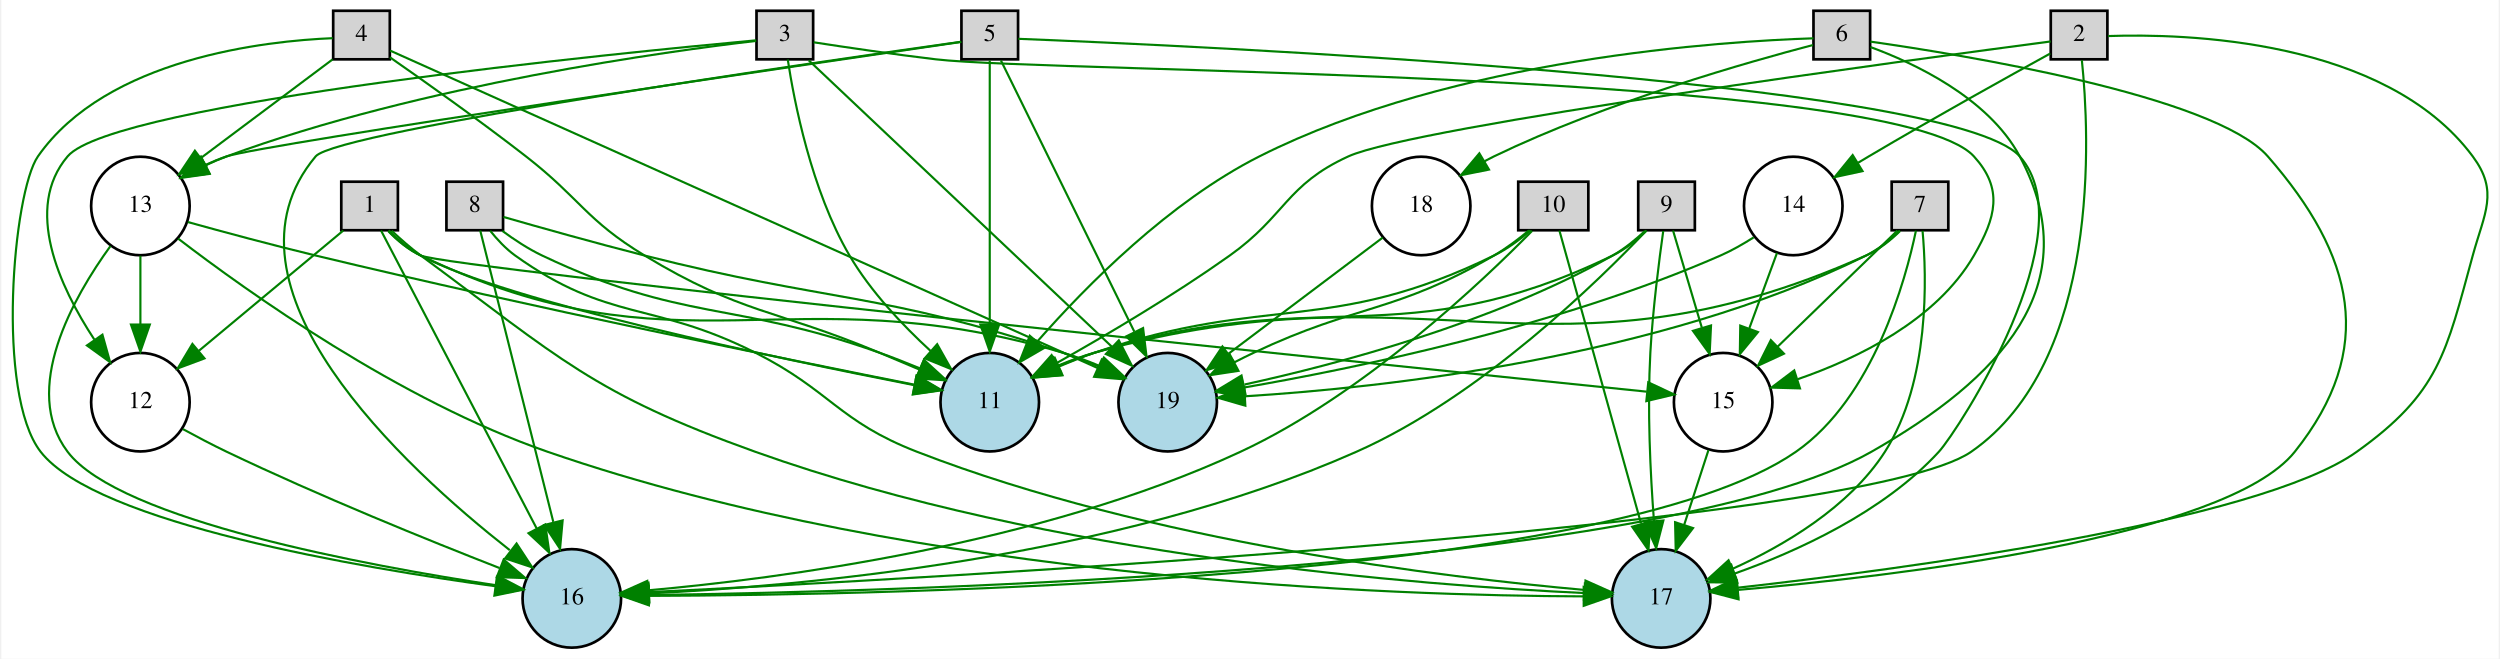
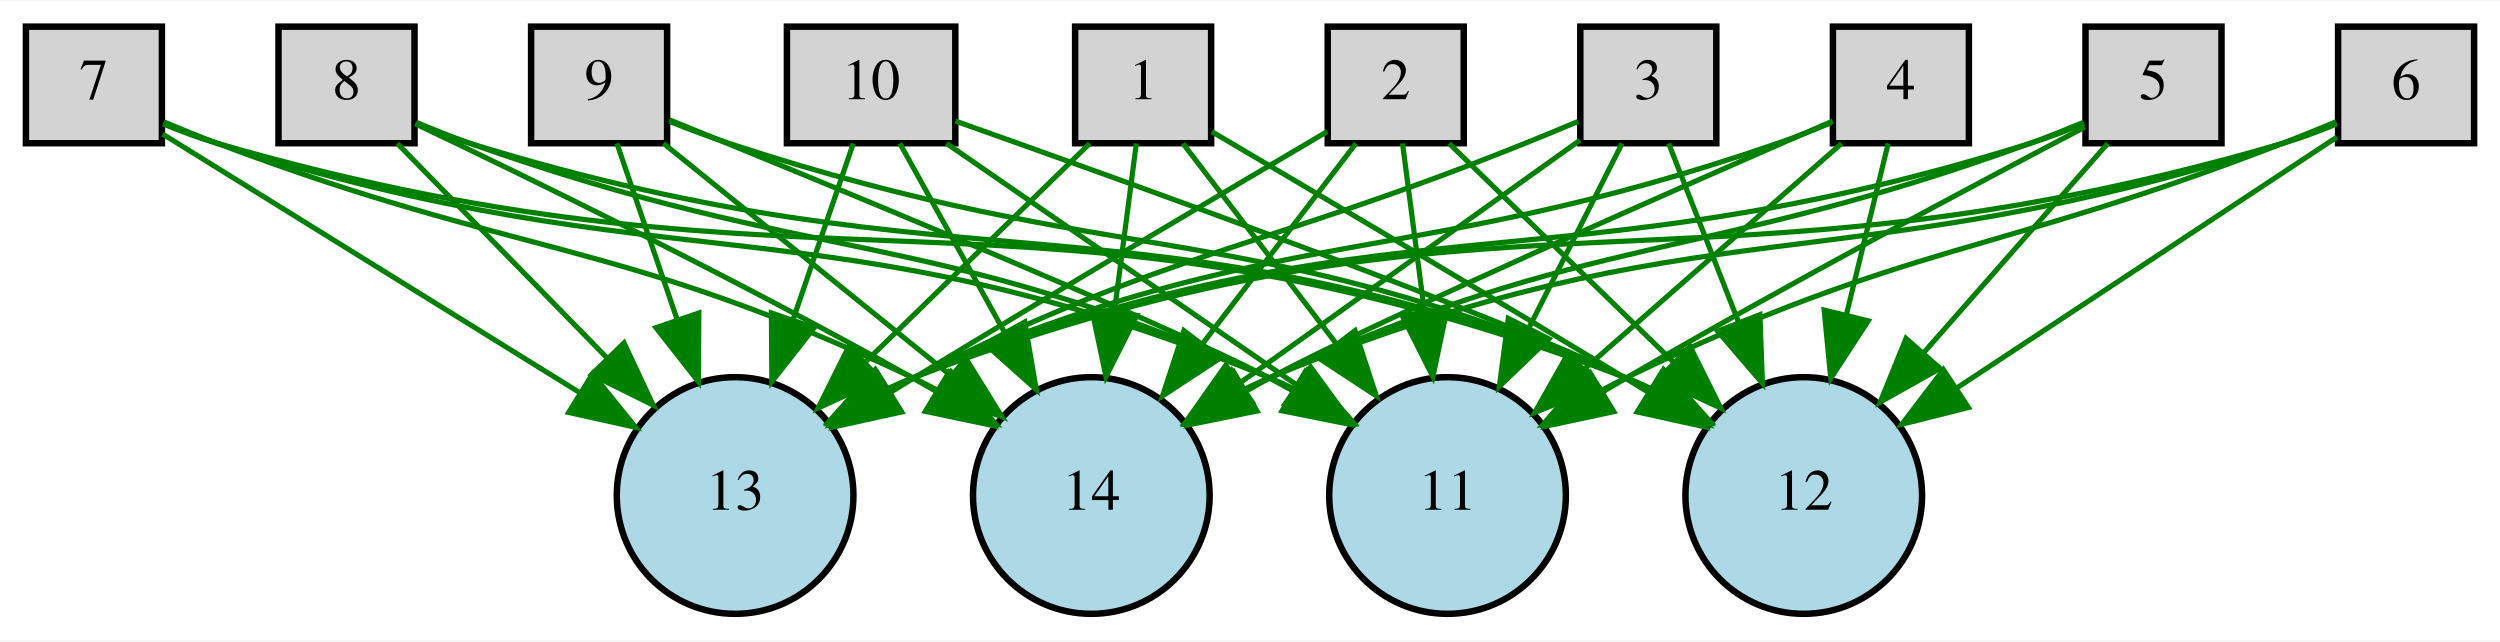
- <svg xmlns="http://www.w3.org/2000/svg" width="926pt" height="244pt" viewBox="0.00 0.00 926.18 244.31">
-   <g id="graph0" class="graph" transform="scale(1 1) rotate(0) translate(4 240.31)">
-     <polygon fill="white" stroke="transparent" points="-4,4 -4,-240.31 922.18,-240.31 922.18,4 -4,4" />
+ <svg xmlns="http://www.w3.org/2000/svg" width="386pt" height="99pt" viewBox="0.00 0.00 386.00 98.77">
+   <g id="graph0" class="graph" transform="scale(1 1) rotate(0) translate(4 94.77)">
+     <polygon fill="white" stroke="transparent" points="-4,4 -4,-94.77 382,-94.77 382,4 -4,4" />
    <g id="node1" class="node">
-       <polygon fill="lightgray" stroke="black" points="143.07,-172.92 122.07,-172.92 122.07,-154.92 143.07,-154.92 143.07,-172.92" />
-       <text text-anchor="middle" x="132.57" y="-161.72" font-family="Times,serif" font-size="9.00">1</text>
+       <polygon fill="lightgray" stroke="black" points="183,-90.77 162,-90.77 162,-72.77 183,-72.77 183,-90.77" />
+       <text text-anchor="middle" x="172.5" y="-79.57" font-family="Times,serif" font-size="9.00">1</text>
    </g>
    <g id="node11" class="node">
-       <ellipse fill="lightblue" stroke="black" cx="362.57" cy="-91.15" rx="18.27" ry="18.27" />
-       <text text-anchor="middle" x="362.57" y="-88.95" font-family="Times,serif" font-size="9.00">11</text>
+       <ellipse fill="lightblue" stroke="black" cx="219.5" cy="-18.38" rx="18.27" ry="18.27" />
+       <text text-anchor="middle" x="219.5" y="-16.18" font-family="Times,serif" font-size="9.00">11</text>
    </g>
    <g id="edge1" class="edge">
-       <path fill="none" stroke="green" stroke-width="0.8" d="M139.66,-154.87C142.97,-151.54 147.16,-147.92 151.57,-145.54 183.25,-128.46 284.64,-107.23 334.44,-97.49" />
-       <polygon fill="green" stroke="green" stroke-width="0.8" points="335.37,-100.88 344.52,-95.54 334.03,-94.01 335.37,-100.88" />
+       <path fill="none" stroke="green" stroke-width="0.8" d="M178.64,-72.74C184.61,-64.95 193.96,-52.75 202.2,-41.98" />
+       <polygon fill="green" stroke="green" stroke-width="0.8" points="205.2,-43.83 208.5,-33.76 199.64,-39.57 205.2,-43.83" />
    </g>
    <g id="node12" class="node">
-       <ellipse fill="lightblue" stroke="black" cx="207.57" cy="-18.38" rx="18.27" ry="18.27" />
-       <text text-anchor="middle" x="207.57" y="-16.18" font-family="Times,serif" font-size="9.00">16</text>
+       <ellipse fill="lightblue" stroke="black" cx="274.5" cy="-18.38" rx="18.27" ry="18.27" />
+       <text text-anchor="middle" x="274.5" y="-16.18" font-family="Times,serif" font-size="9.00">12</text>
    </g>
    <g id="edge2" class="edge">
-       <path fill="none" stroke="green" stroke-width="0.8" d="M136.82,-154.8C147.76,-133.85 177.27,-77.38 194.52,-44.35" />
-       <polygon fill="green" stroke="green" stroke-width="0.8" points="197.72,-45.8 199.25,-35.32 191.51,-42.56 197.72,-45.8" />
+       <path fill="none" stroke="green" stroke-width="0.8" d="M183.08,-74.57C197.47,-66.1 224.02,-50.43 246.5,-36.77 247.78,-35.99 249.1,-35.19 250.42,-34.37" />
+       <polygon fill="green" stroke="green" stroke-width="0.8" points="252.46,-37.23 259.13,-29 248.78,-31.28 252.46,-37.23" />
    </g>
    <g id="node13" class="node">
-       <ellipse fill="lightblue" stroke="black" cx="611.57" cy="-18.38" rx="18.27" ry="18.27" />
-       <text text-anchor="middle" x="611.57" y="-16.18" font-family="Times,serif" font-size="9.00">17</text>
+       <ellipse fill="lightblue" stroke="black" cx="109.5" cy="-18.38" rx="18.27" ry="18.27" />
+       <text text-anchor="middle" x="109.5" y="-16.18" font-family="Times,serif" font-size="9.00">13</text>
    </g>
    <g id="edge3" class="edge">
-       <path fill="none" stroke="green" stroke-width="0.8" d="M140.75,-154.74C143.99,-151.69 147.83,-148.3 151.57,-145.54 202.98,-107.59 215.42,-94.33 275.57,-72.77 384.71,-33.66 524.01,-23.14 583.07,-20.36" />
-       <polygon fill="green" stroke="green" stroke-width="0.8" points="583.29,-23.85 593.13,-19.93 582.99,-16.86 583.29,-23.85" />
+       <path fill="none" stroke="green" stroke-width="0.8" d="M164.26,-72.74C155.51,-64.21 141.34,-50.4 129.6,-38.97" />
+       <polygon fill="green" stroke="green" stroke-width="0.8" points="131.93,-36.35 122.32,-31.88 127.04,-41.37 131.93,-36.35" />
    </g>
    <g id="node14" class="node">
-       <ellipse fill="lightblue" stroke="black" cx="428.57" cy="-91.15" rx="18.27" ry="18.27" />
-       <text text-anchor="middle" x="428.57" y="-88.95" font-family="Times,serif" font-size="9.00">19</text>
+       <ellipse fill="lightblue" stroke="black" cx="164.5" cy="-18.38" rx="18.27" ry="18.27" />
+       <text text-anchor="middle" x="164.5" y="-16.18" font-family="Times,serif" font-size="9.00">14</text>
    </g>
    <g id="edge4" class="edge">
-       <path fill="none" stroke="green" stroke-width="0.8" d="M139.55,-154.66C142.85,-151.29 147.05,-147.7 151.57,-145.54 248.11,-99.43 286.9,-139.59 389.57,-109.54 394.09,-108.21 398.78,-106.48 403.26,-104.61" />
-       <polygon fill="green" stroke="green" stroke-width="0.8" points="404.91,-107.7 412.62,-100.43 402.06,-101.31 404.91,-107.7" />
-     </g>
-     <g id="node15" class="node">
-       <ellipse fill="white" stroke="black" cx="47.57" cy="-91.15" rx="18.27" ry="18.27" />
-       <text text-anchor="middle" x="47.57" y="-88.95" font-family="Times,serif" font-size="9.00">12</text>
-     </g>
-     <g id="edge43" class="edge">
-       <path fill="none" stroke="green" stroke-width="0.8" d="M122.82,-154.81C109.85,-144.01 86.57,-124.62 69.32,-110.26" />
-       <polygon fill="green" stroke="green" stroke-width="0.8" points="71.34,-107.39 61.41,-103.68 66.86,-112.77 71.34,-107.39" />
-     </g>
-     <g id="node18" class="node">
-       <ellipse fill="white" stroke="black" cx="634.57" cy="-91.15" rx="18.27" ry="18.27" />
-       <text text-anchor="middle" x="634.57" y="-88.95" font-family="Times,serif" font-size="9.00">15</text>
-     </g>
-     <g id="edge48" class="edge">
-       <path fill="none" stroke="green" stroke-width="0.8" d="M139.51,-154.57C142.8,-151.19 147.01,-147.61 151.57,-145.54 162.03,-140.8 504.34,-105.48 606.23,-95.05" />
-       <polygon fill="green" stroke="green" stroke-width="0.8" points="606.79,-98.51 616.39,-94.01 606.08,-91.54 606.79,-98.51" />
+       <path fill="none" stroke="green" stroke-width="0.8" d="M171.45,-72.74C170.58,-66.06 169.29,-56.14 168.05,-46.66" />
+       <polygon fill="green" stroke="green" stroke-width="0.8" points="171.52,-46.18 166.76,-36.72 164.58,-47.09 171.52,-46.18" />
    </g>
    <g id="node2" class="node">
-       <polygon fill="lightgray" stroke="black" points="777.07,-236.31 756.07,-236.31 756.07,-218.31 777.07,-218.31 777.07,-236.31" />
-       <text text-anchor="middle" x="766.57" y="-225.11" font-family="Times,serif" font-size="9.00">2</text>
+       <polygon fill="lightgray" stroke="black" points="222,-90.77 201,-90.77 201,-72.77 222,-72.77 222,-90.77" />
+       <text text-anchor="middle" x="211.5" y="-79.57" font-family="Times,serif" font-size="9.00">2</text>
    </g>
    <g id="edge5" class="edge">
-       <path fill="none" stroke="green" stroke-width="0.8" d="M756.06,-224.94C709.12,-218.77 519.85,-193.4 495.57,-182.31 472.39,-171.72 472.34,-160.31 451.57,-145.54 430.69,-130.69 405.54,-115.86 387.31,-105.62" />
-       <polygon fill="green" stroke="green" stroke-width="0.8" points="388.91,-102.5 378.47,-100.7 385.51,-108.62 388.91,-102.5" />
+       <path fill="none" stroke="green" stroke-width="0.8" d="M212.55,-72.74C213.42,-66.06 214.71,-56.14 215.95,-46.66" />
+       <polygon fill="green" stroke="green" stroke-width="0.8" points="219.42,-47.09 217.24,-36.72 212.48,-46.18 219.42,-47.09" />
    </g>
    <g id="edge6" class="edge">
-       <path fill="none" stroke="green" stroke-width="0.8" d="M767.6,-217.98C770.41,-191.09 774.99,-106.39 726.57,-72.77 686.1,-44.67 339.54,-25.77 236.41,-20.73" />
-       <polygon fill="green" stroke="green" stroke-width="0.8" points="236.29,-17.22 226.13,-20.24 235.95,-24.21 236.29,-17.22" />
+       <path fill="none" stroke="green" stroke-width="0.8" d="M219.74,-72.74C228.49,-64.21 242.66,-50.4 254.4,-38.97" />
+       <polygon fill="green" stroke="green" stroke-width="0.8" points="256.96,-41.37 261.68,-31.88 252.07,-36.35 256.96,-41.37" />
    </g>
    <g id="edge7" class="edge">
-       <path fill="none" stroke="green" stroke-width="0.8" d="M777.38,-226.94C805.33,-227.9 880.04,-226.08 912.57,-182.31 922.32,-169.19 916.88,-161.3 912.57,-145.54 902.66,-109.3 900.13,-94.61 869.57,-72.77 832.79,-46.48 698.95,-28.96 639.9,-22.34" />
-       <polygon fill="green" stroke="green" stroke-width="0.8" points="640.1,-18.84 629.78,-21.23 639.34,-25.8 640.1,-18.84" />
-     </g>
-     <g id="node17" class="node">
-       <ellipse fill="white" stroke="black" cx="660.57" cy="-163.92" rx="18.27" ry="18.27" />
-       <text text-anchor="middle" x="660.57" y="-161.72" font-family="Times,serif" font-size="9.00">14</text>
-     </g>
-     <g id="edge50" class="edge">
-       <path fill="none" stroke="green" stroke-width="0.8" d="M755.89,-220.47C740.79,-212.17 712.38,-196.41 688.57,-182.31 687.28,-181.54 685.96,-180.75 684.62,-179.95" />
-       <polygon fill="green" stroke="green" stroke-width="0.8" points="686.26,-176.85 675.9,-174.61 682.6,-182.81 686.26,-176.85" />
+       <path fill="none" stroke="green" stroke-width="0.8" d="M200.92,-74.57C186.53,-66.1 159.98,-50.43 137.5,-36.77 136.22,-35.99 134.9,-35.19 133.58,-34.37" />
+       <polygon fill="green" stroke="green" stroke-width="0.8" points="135.22,-31.28 124.87,-29 131.54,-37.23 135.22,-31.28" />
+     </g>
+     <g id="edge8" class="edge">
+       <path fill="none" stroke="green" stroke-width="0.8" d="M205.36,-72.74C199.39,-64.95 190.04,-52.75 181.8,-41.98" />
+       <polygon fill="green" stroke="green" stroke-width="0.8" points="184.36,-39.57 175.5,-33.76 178.8,-43.83 184.36,-39.57" />
    </g>
    <g id="node3" class="node">
-       <polygon fill="lightgray" stroke="black" points="297.07,-236.31 276.07,-236.31 276.07,-218.31 297.07,-218.31 297.07,-236.31" />
-       <text text-anchor="middle" x="286.57" y="-225.11" font-family="Times,serif" font-size="9.00">3</text>
-     </g>
-     <g id="edge8" class="edge">
-       <path fill="none" stroke="green" stroke-width="0.8" d="M287.66,-218.23C289.96,-203.08 296.36,-169.76 310.57,-145.54 318.4,-132.2 330.25,-119.68 340.66,-110.12" />
-       <polygon fill="green" stroke="green" stroke-width="0.8" points="343.07,-112.66 348.26,-103.42 338.44,-107.41 343.07,-112.66" />
+       <polygon fill="lightgray" stroke="black" points="261,-90.77 240,-90.77 240,-72.77 261,-72.77 261,-90.77" />
+       <text text-anchor="middle" x="250.5" y="-79.57" font-family="Times,serif" font-size="9.00">3</text>
    </g>
    <g id="edge9" class="edge">
-       <path fill="none" stroke="green" stroke-width="0.8" d="M295.45,-217.92C317.73,-196.87 376.44,-141.4 407.92,-111.66" />
-       <polygon fill="green" stroke="green" stroke-width="0.8" points="410.44,-114.1 415.3,-104.69 405.63,-109.01 410.44,-114.1" />
-     </g>
-     <g id="edge41" class="edge">
-       <path fill="none" stroke="green" stroke-width="0.8" d="M275.93,-225.36C228.46,-220.99 37.53,-202.3 20.57,-182.31 4.26,-163.08 17.43,-134.26 30.47,-114.41" />
-       <polygon fill="green" stroke="green" stroke-width="0.8" points="33.49,-116.19 36.34,-105.99 27.75,-112.19 33.49,-116.19" />
-     </g>
-     <g id="node16" class="node">
-       <ellipse fill="white" stroke="black" cx="47.57" cy="-163.92" rx="18.27" ry="18.27" />
-       <text text-anchor="middle" x="47.57" y="-161.72" font-family="Times,serif" font-size="9.00">13</text>
+       <path fill="none" stroke="green" stroke-width="0.8" d="M246.45,-72.74C242.78,-65.48 237.18,-54.39 232.03,-44.19" />
+       <polygon fill="green" stroke="green" stroke-width="0.8" points="235.13,-42.57 227.5,-35.22 228.88,-45.72 235.13,-42.57" />
+     </g>
+     <g id="edge10" class="edge">
+       <path fill="none" stroke="green" stroke-width="0.8" d="M253.64,-72.74C256.38,-65.72 260.52,-55.13 264.4,-45.23" />
+       <polygon fill="green" stroke="green" stroke-width="0.8" points="267.73,-46.3 268.12,-35.71 261.21,-43.75 267.73,-46.3" />
+     </g>
+     <g id="edge11" class="edge">
+       <path fill="none" stroke="green" stroke-width="0.8" d="M239.67,-76.14C237.01,-75.02 234.16,-73.84 231.5,-72.77 189.99,-56.09 177.57,-56.66 137.5,-36.77 136.12,-36.09 134.73,-35.35 133.33,-34.59" />
+       <polygon fill="green" stroke="green" stroke-width="0.8" points="134.71,-31.34 124.31,-29.31 131.17,-37.38 134.71,-31.34" />
+     </g>
+     <g id="edge12" class="edge">
+       <path fill="none" stroke="green" stroke-width="0.8" d="M239.95,-73.24C226.97,-63.97 204.54,-47.96 187.5,-35.8" />
+       <polygon fill="green" stroke="green" stroke-width="0.8" points="189.33,-32.81 179.16,-29.85 185.27,-38.51 189.33,-32.81" />
+     </g>
+     <g id="node4" class="node">
+       <polygon fill="lightgray" stroke="black" points="300,-90.77 279,-90.77 279,-72.77 300,-72.77 300,-90.77" />
+       <text text-anchor="middle" x="289.5" y="-79.57" font-family="Times,serif" font-size="9.00">4</text>
+     </g>
+     <g id="edge13" class="edge">
+       <path fill="none" stroke="green" stroke-width="0.8" d="M280.35,-72.74C270.34,-63.97 253.97,-49.61 240.73,-38" />
+       <polygon fill="green" stroke="green" stroke-width="0.8" points="242.8,-35.16 232.97,-31.2 238.18,-40.42 242.8,-35.16" />
+     </g>
+     <g id="edge14" class="edge">
+       <path fill="none" stroke="green" stroke-width="0.8" d="M287.54,-72.74C285.89,-66.01 283.45,-56 281.12,-46.46" />
+       <polygon fill="green" stroke="green" stroke-width="0.8" points="284.45,-45.35 278.67,-36.47 277.65,-47.01 284.45,-45.35" />
+     </g>
+     <g id="edge15" class="edge">
+       <path fill="none" stroke="green" stroke-width="0.8" d="M278.75,-75.95C276.08,-74.83 273.21,-73.7 270.5,-72.77 212.59,-52.84 193.66,-61.18 137.5,-36.77 136.09,-36.16 134.67,-35.48 133.25,-34.76" />
+       <polygon fill="green" stroke="green" stroke-width="0.8" points="134.6,-31.5 124.17,-29.61 131.14,-37.59 134.6,-31.5" />
+     </g>
+     <g id="edge16" class="edge">
+       <path fill="none" stroke="green" stroke-width="0.8" d="M278.98,-76.2C257.35,-66.78 208.56,-45.35 192.5,-36.77 191.18,-36.06 189.83,-35.32 188.48,-34.55" />
+       <polygon fill="green" stroke="green" stroke-width="0.8" points="190.08,-31.43 179.69,-29.32 186.49,-37.44 190.08,-31.43" />
+     </g>
+     <g id="node5" class="node">
+       <polygon fill="lightgray" stroke="black" points="339,-90.77 318,-90.77 318,-72.77 339,-72.77 339,-90.77" />
+       <text text-anchor="middle" x="328.5" y="-79.57" font-family="Times,serif" font-size="9.00">5</text>
+     </g>
+     <g id="edge17" class="edge">
+       <path fill="none" stroke="green" stroke-width="0.8" d="M317.91,-75.27C302.33,-67.12 272.4,-51.25 247.5,-36.77 246.2,-36.01 244.87,-35.23 243.54,-34.43" />
+       <polygon fill="green" stroke="green" stroke-width="0.8" points="245.17,-31.33 234.81,-29.11 241.52,-37.3 245.17,-31.33" />
+     </g>
+     <g id="edge18" class="edge">
+       <path fill="none" stroke="green" stroke-width="0.8" d="M321.44,-72.74C314.26,-64.59 302.84,-51.6 293.06,-40.48" />
+       <polygon fill="green" stroke="green" stroke-width="0.8" points="295.54,-38.01 286.31,-32.81 290.29,-42.63 295.54,-38.01" />
+     </g>
+     <g id="edge19" class="edge">
+       <path fill="none" stroke="green" stroke-width="0.8" d="M317.78,-75.83C315.11,-74.72 312.23,-73.62 309.5,-72.77 234.94,-49.51 210,-65.81 137.5,-36.77 136.07,-36.2 134.64,-35.55 133.21,-34.86" />
+       <polygon fill="green" stroke="green" stroke-width="0.8" points="134.54,-31.6 124.1,-29.78 131.13,-37.71 134.54,-31.6" />
+     </g>
+     <g id="edge20" class="edge">
+       <path fill="none" stroke="green" stroke-width="0.8" d="M317.72,-76.01C315.06,-74.9 312.19,-73.75 309.5,-72.77 258.36,-54.19 242.02,-59.3 192.5,-36.77 191.1,-36.13 189.69,-35.44 188.28,-34.7" />
+       <polygon fill="green" stroke="green" stroke-width="0.8" points="189.63,-31.45 179.22,-29.51 186.15,-37.52 189.63,-31.45" />
+     </g>
+     <g id="node6" class="node">
+       <polygon fill="lightgray" stroke="black" points="378,-90.77 357,-90.77 357,-72.77 378,-72.77 378,-90.77" />
+       <text text-anchor="middle" x="367.5" y="-79.57" font-family="Times,serif" font-size="9.00">6</text>
+     </g>
+     <g id="edge21" class="edge">
+       <path fill="none" stroke="green" stroke-width="0.8" d="M356.69,-76.09C354.03,-74.98 351.17,-73.81 348.5,-72.77 304.08,-55.52 290.43,-57.46 247.5,-36.77 246.11,-36.1 244.71,-35.38 243.31,-34.63" />
+       <polygon fill="green" stroke="green" stroke-width="0.8" points="244.68,-31.38 234.28,-29.38 241.16,-37.43 244.68,-31.38" />
+     </g>
+     <g id="edge22" class="edge">
+       <path fill="none" stroke="green" stroke-width="0.8" d="M356.83,-73.73C342.58,-64.32 316.94,-47.39 298.04,-34.92" />
+       <polygon fill="green" stroke="green" stroke-width="0.8" points="299.92,-31.97 289.65,-29.38 296.06,-37.81 299.92,-31.97" />
+     </g>
+     <g id="edge23" class="edge">
+       <path fill="none" stroke="green" stroke-width="0.8" d="M356.8,-75.76C354.14,-74.65 351.25,-73.57 348.5,-72.77 257.17,-46.14 226.46,-70.49 137.5,-36.77 136.06,-36.22 134.62,-35.6 133.18,-34.93" />
+       <polygon fill="green" stroke="green" stroke-width="0.8" points="134.5,-31.66 124.06,-29.89 131.12,-37.79 134.5,-31.66" />
+     </g>
+     <g id="edge24" class="edge">
+       <path fill="none" stroke="green" stroke-width="0.8" d="M356.77,-75.87C354.1,-74.76 351.22,-73.65 348.5,-72.77 280.79,-50.88 258.28,-63.9 192.5,-36.77 191.08,-36.18 189.65,-35.53 188.22,-34.83" />
+       <polygon fill="green" stroke="green" stroke-width="0.8" points="189.56,-31.56 179.13,-29.72 186.13,-37.67 189.56,-31.56" />
+     </g>
+     <g id="node7" class="node">
+       <polygon fill="lightgray" stroke="black" points="21,-90.77 0,-90.77 0,-72.77 21,-72.77 21,-90.77" />
+       <text text-anchor="middle" x="10.5" y="-79.57" font-family="Times,serif" font-size="9.00">7</text>
+     </g>
+     <g id="edge25" class="edge">
+       <path fill="none" stroke="green" stroke-width="0.8" d="M21.23,-75.86C23.89,-74.75 26.77,-73.64 29.5,-72.77 99.77,-50.37 123.2,-64.62 191.5,-36.77 192.92,-36.19 194.36,-35.54 195.78,-34.84" />
+       <polygon fill="green" stroke="green" stroke-width="0.8" points="197.87,-37.68 204.88,-29.74 194.45,-31.58 197.87,-37.68" />
+     </g>
+     <g id="edge26" class="edge">
+       <path fill="none" stroke="green" stroke-width="0.8" d="M21.19,-75.75C23.86,-74.64 26.75,-73.56 29.5,-72.77 123.42,-45.61 155,-71.21 246.5,-36.77 247.94,-36.23 249.38,-35.61 250.82,-34.93" />
+       <polygon fill="green" stroke="green" stroke-width="0.8" points="252.88,-37.8 259.95,-29.91 249.5,-31.66 252.88,-37.8" />
+     </g>
+     <g id="edge27" class="edge">
+       <path fill="none" stroke="green" stroke-width="0.8" d="M21.09,-74.2C36.39,-64.72 65.07,-46.93 85.62,-34.19" />
+       <polygon fill="green" stroke="green" stroke-width="0.8" points="87.49,-37.15 94.14,-28.91 83.8,-31.2 87.49,-37.15" />
+     </g>
+     <g id="edge28" class="edge">
+       <path fill="none" stroke="green" stroke-width="0.8" d="M21.3,-76.06C23.96,-74.94 26.82,-73.78 29.5,-72.77 76.43,-55.02 91.11,-58.15 136.5,-36.77 137.89,-36.11 139.3,-35.41 140.7,-34.66" />
+       <polygon fill="green" stroke="green" stroke-width="0.8" points="142.84,-37.47 149.75,-29.43 139.34,-31.41 142.84,-37.47" />
+     </g>
+     <g id="node8" class="node">
+       <polygon fill="lightgray" stroke="black" points="60,-90.77 39,-90.77 39,-72.77 60,-72.77 60,-90.77" />
+       <text text-anchor="middle" x="49.5" y="-79.57" font-family="Times,serif" font-size="9.00">8</text>
+     </g>
+     <g id="edge29" class="edge">
+       <path fill="none" stroke="green" stroke-width="0.8" d="M60.27,-75.99C62.94,-74.87 65.8,-73.73 68.5,-72.77 122.17,-53.69 139.49,-60.01 191.5,-36.77 192.9,-36.14 194.32,-35.46 195.74,-34.73" />
+       <polygon fill="green" stroke="green" stroke-width="0.8" points="197.86,-37.55 204.8,-29.55 194.38,-31.47 197.86,-37.55" />
+     </g>
+     <g id="edge30" class="edge">
+       <path fill="none" stroke="green" stroke-width="0.8" d="M60.21,-75.82C62.88,-74.71 65.76,-73.61 68.5,-72.77 145.63,-48.99 171.47,-66.53 246.5,-36.77 247.93,-36.2 249.37,-35.56 250.8,-34.87" />
+       <polygon fill="green" stroke="green" stroke-width="0.8" points="252.87,-37.72 259.91,-29.8 249.47,-31.61 252.87,-37.72" />
+     </g>
+     <g id="edge31" class="edge">
+       <path fill="none" stroke="green" stroke-width="0.8" d="M57.34,-72.74C65.5,-64.4 78.59,-51.01 89.62,-39.73" />
+       <polygon fill="green" stroke="green" stroke-width="0.8" points="92.35,-41.94 96.84,-32.34 87.34,-37.05 92.35,-41.94" />
+     </g>
+     <g id="edge32" class="edge">
+       <path fill="none" stroke="green" stroke-width="0.8" d="M60.1,-75.78C76.64,-67.91 109.5,-51.94 136.5,-36.77 137.81,-36.03 139.14,-35.27 140.49,-34.48" />
+       <polygon fill="green" stroke="green" stroke-width="0.8" points="142.49,-37.36 149.24,-29.19 138.87,-31.37 142.49,-37.36" />
+     </g>
+     <g id="node9" class="node">
+       <polygon fill="lightgray" stroke="black" points="99,-90.77 78,-90.77 78,-72.77 99,-72.77 99,-90.77" />
+       <text text-anchor="middle" x="88.5" y="-79.57" font-family="Times,serif" font-size="9.00">9</text>
+     </g>
+     <g id="edge33" class="edge">
+       <path fill="none" stroke="green" stroke-width="0.8" d="M99.34,-76.39C122.15,-67.12 174.42,-45.65 191.5,-36.77 192.83,-36.08 194.19,-35.34 195.54,-34.58" />
+       <polygon fill="green" stroke="green" stroke-width="0.8" points="197.52,-37.48 204.34,-29.38 193.95,-31.46 197.52,-37.48" />
+     </g>
+     <g id="edge34" class="edge">
+       <path fill="none" stroke="green" stroke-width="0.8" d="M99.41,-76.12C102.34,-74.95 105.52,-73.75 108.5,-72.77 168.71,-52.96 188.25,-61.77 246.5,-36.77 247.91,-36.16 249.34,-35.49 250.76,-34.78" />
+       <polygon fill="green" stroke="green" stroke-width="0.8" points="252.86,-37.61 259.84,-29.63 249.41,-31.52 252.86,-37.61" />
+     </g>
+     <g id="edge35" class="edge">
+       <path fill="none" stroke="green" stroke-width="0.8" d="M91.25,-72.74C93.63,-65.77 97.22,-55.28 100.59,-45.43" />
+       <polygon fill="green" stroke="green" stroke-width="0.8" points="103.9,-46.56 103.83,-35.96 97.28,-44.29 103.9,-46.56" />
+     </g>
+     <g id="edge36" class="edge">
+       <path fill="none" stroke="green" stroke-width="0.8" d="M98.44,-72.74C109.6,-63.73 128.07,-48.81 142.65,-37.03" />
+       <polygon fill="green" stroke="green" stroke-width="0.8" points="145.12,-39.54 150.7,-30.53 140.72,-34.09 145.12,-39.54" />
+     </g>
+     <g id="node10" class="node">
+       <polygon fill="lightgray" stroke="black" points="143.5,-90.77 117.5,-90.77 117.5,-72.77 143.5,-72.77 143.5,-90.77" />
+       <text text-anchor="middle" x="130.5" y="-79.57" font-family="Times,serif" font-size="9.00">10</text>
+     </g>
+     <g id="edge37" class="edge">
+       <path fill="none" stroke="green" stroke-width="0.8" d="M142.14,-72.74C155.78,-63.34 178.73,-47.5 196.1,-35.52" />
+       <polygon fill="green" stroke="green" stroke-width="0.8" points="198.35,-38.22 204.6,-29.66 194.38,-32.46 198.35,-38.22" />
+     </g>
+     <g id="edge38" class="edge">
+       <path fill="none" stroke="green" stroke-width="0.8" d="M143.51,-76.19C169.63,-66.95 227.58,-46.12 246.5,-36.77 247.88,-36.09 249.28,-35.36 250.67,-34.6" />
+       <polygon fill="green" stroke="green" stroke-width="0.8" points="252.83,-37.39 259.69,-29.32 249.29,-31.35 252.83,-37.39" />
+     </g>
+     <g id="edge39" class="edge">
+       <path fill="none" stroke="green" stroke-width="0.8" d="M127.75,-72.74C125.37,-65.77 121.78,-55.28 118.41,-45.43" />
+       <polygon fill="green" stroke="green" stroke-width="0.8" points="121.72,-44.29 115.17,-35.96 115.1,-46.56 121.72,-44.29" />
    </g>
    <g id="edge40" class="edge">
-       <path fill="none" stroke="green" stroke-width="0.8" d="M275.93,-225.14C244.88,-221.52 151.95,-209.02 79.57,-182.31 76.99,-181.36 74.36,-180.23 71.78,-179.01" />
-       <polygon fill="green" stroke="green" stroke-width="0.8" points="73.26,-175.83 62.77,-174.35 70.05,-182.05 73.26,-175.83" />
-     </g>
-     <g id="edge46" class="edge">
-       <path fill="none" stroke="green" stroke-width="0.8" d="M297.29,-224.62C308.54,-222.88 326.77,-220.17 342.57,-218.31 385.24,-213.27 698.64,-214.07 727.57,-182.31 738.57,-170.23 735.76,-159.68 727.57,-145.54 713.64,-121.48 684.31,-107.32 662.29,-99.7" />
-       <polygon fill="green" stroke="green" stroke-width="0.8" points="663.06,-96.27 652.47,-96.56 660.93,-102.94 663.06,-96.27" />
-     </g>
-     <g id="node4" class="node">
-       <polygon fill="lightgray" stroke="black" points="140.07,-236.31 119.07,-236.31 119.07,-218.31 140.07,-218.31 140.07,-236.31" />
-       <text text-anchor="middle" x="129.57" y="-225.11" font-family="Times,serif" font-size="9.00">4</text>
-     </g>
-     <g id="edge10" class="edge">
-       <path fill="none" stroke="green" stroke-width="0.8" d="M140.1,-219.06C152.39,-210.51 173.25,-195.77 190.57,-182.31 210.69,-166.67 212.77,-158.73 234.57,-145.54 270.37,-123.87 282.97,-125.71 321.57,-109.54 326.44,-107.5 331.62,-105.31 336.61,-103.2" />
-       <polygon fill="green" stroke="green" stroke-width="0.8" points="337.99,-106.42 345.83,-99.29 335.25,-99.98 337.99,-106.42" />
-     </g>
-     <g id="edge11" class="edge">
-       <path fill="none" stroke="green" stroke-width="0.8" d="M118.87,-226.15C94.52,-225.15 35.11,-218.87 9.57,-182.31 0.34,-169.09 -6.14,-94.3 10.57,-72.77 31.21,-46.17 129.78,-29.64 179.2,-22.89" />
-       <polygon fill="green" stroke="green" stroke-width="0.8" points="179.78,-26.35 189.23,-21.56 178.86,-19.41 179.78,-26.35" />
-     </g>
-     <g id="edge12" class="edge">
-       <path fill="none" stroke="green" stroke-width="0.8" d="M140.21,-221.53C182.57,-202.53 339.96,-131.91 402.6,-103.81" />
-       <polygon fill="green" stroke="green" stroke-width="0.8" points="404.12,-106.96 411.81,-99.67 401.26,-100.57 404.12,-106.96" />
-     </g>
-     <g id="edge36" class="edge">
-       <path fill="none" stroke="green" stroke-width="0.8" d="M118.85,-218.28C106.54,-209.07 86.01,-193.7 70.14,-181.82" />
-       <polygon fill="green" stroke="green" stroke-width="0.8" points="71.98,-178.82 61.88,-175.63 67.78,-184.43 71.98,-178.82" />
-     </g>
-     <g id="node5" class="node">
-       <polygon fill="lightgray" stroke="black" points="373.07,-236.31 352.07,-236.31 352.07,-218.31 373.07,-218.31 373.07,-236.31" />
-       <text text-anchor="middle" x="362.57" y="-225.11" font-family="Times,serif" font-size="9.00">5</text>
-     </g>
-     <g id="edge13" class="edge">
-       <path fill="none" stroke="green" stroke-width="0.8" d="M362.57,-217.92C362.57,-198.73 362.57,-150.92 362.57,-120.09" />
-       <polygon fill="green" stroke="green" stroke-width="0.8" points="366.07,-119.96 362.57,-109.96 359.07,-119.96 366.07,-119.96" />
-     </g>
-     <g id="edge14" class="edge">
-       <path fill="none" stroke="green" stroke-width="0.8" d="M351.89,-224.82C305.13,-218.24 120.49,-191.74 112.57,-182.31 72.35,-134.39 145.07,-67.26 184.56,-36.27" />
-       <polygon fill="green" stroke="green" stroke-width="0.8" points="187.08,-38.75 192.89,-29.89 182.82,-33.2 187.08,-38.75" />
-     </g>
-     <g id="edge15" class="edge">
-       <path fill="none" stroke="green" stroke-width="0.8" d="M373.18,-225.91C432.29,-223.59 719.08,-210.9 744.57,-182.31 769.51,-154.33 721.73,-80.58 714.57,-72.77 693.94,-50.26 661.64,-35.69 638.71,-27.55" />
-       <polygon fill="green" stroke="green" stroke-width="0.8" points="639.81,-24.23 629.22,-24.36 637.58,-30.86 639.81,-24.23" />
-     </g>
-     <g id="edge16" class="edge">
-       <path fill="none" stroke="green" stroke-width="0.8" d="M366.7,-217.92C376.43,-198.14 401.1,-147.99 416.18,-117.33" />
-       <polygon fill="green" stroke="green" stroke-width="0.8" points="419.44,-118.64 420.71,-108.12 413.16,-115.55 419.44,-118.64" />
-     </g>
-     <g id="edge38" class="edge">
-       <path fill="none" stroke="green" stroke-width="0.8" d="M352.04,-224.77C302.32,-217.52 92.85,-186.8 79.57,-182.31 76.96,-181.43 74.32,-180.34 71.73,-179.15" />
-       <polygon fill="green" stroke="green" stroke-width="0.8" points="73.2,-175.98 62.71,-174.53 70.01,-182.21 73.2,-175.98" />
-     </g>
-     <g id="node6" class="node">
-       <polygon fill="lightgray" stroke="black" points="689.07,-236.31 668.07,-236.31 668.07,-218.31 689.07,-218.31 689.07,-236.31" />
-       <text text-anchor="middle" x="678.57" y="-225.11" font-family="Times,serif" font-size="9.00">6</text>
-     </g>
-     <g id="edge17" class="edge">
-       <path fill="none" stroke="green" stroke-width="0.8" d="M668.04,-226.1C635.6,-225.05 535,-218.86 462.57,-182.31 429.22,-165.48 398.55,-134.54 380.2,-113.65" />
-       <polygon fill="green" stroke="green" stroke-width="0.8" points="382.73,-111.24 373.56,-105.93 377.42,-115.79 382.73,-111.24" />
-     </g>
-     <g id="edge18" class="edge">
-       <path fill="none" stroke="green" stroke-width="0.8" d="M689.22,-222.85C704.69,-217.18 732.81,-204.29 744.57,-182.31 770.27,-134.28 736.93,-99.69 689.57,-72.77 611.33,-28.29 327.56,-20.87 236.16,-19.63" />
-       <polygon fill="green" stroke="green" stroke-width="0.8" points="236.03,-16.13 225.99,-19.51 235.95,-23.13 236.03,-16.13" />
-     </g>
-     <g id="edge19" class="edge">
-       <path fill="none" stroke="green" stroke-width="0.8" d="M689.21,-224.87C721.39,-220.3 816.72,-205.04 836.57,-182.31 868.73,-145.49 877.07,-110.97 846.57,-72.77 821.01,-40.75 696.98,-26.47 640.14,-21.54" />
-       <polygon fill="green" stroke="green" stroke-width="0.8" points="640.28,-18.04 630.03,-20.7 639.7,-25.01 640.28,-18.04" />
-     </g>
-     <g id="node19" class="node">
-       <ellipse fill="white" stroke="black" cx="522.57" cy="-163.92" rx="18.27" ry="18.27" />
-       <text text-anchor="middle" x="522.57" y="-161.72" font-family="Times,serif" font-size="9.00">18</text>
-     </g>
-     <g id="edge53" class="edge">
-       <path fill="none" stroke="green" stroke-width="0.8" d="M667.86,-223.61C645.31,-217.72 591.54,-202.6 549.57,-182.31 548.41,-181.75 547.24,-181.15 546.08,-180.52" />
-       <polygon fill="green" stroke="green" stroke-width="0.8" points="547.72,-177.42 537.33,-175.34 544.15,-183.45 547.72,-177.42" />
-     </g>
-     <g id="node7" class="node">
-       <polygon fill="lightgray" stroke="black" points="718.07,-172.92 697.07,-172.92 697.07,-154.92 718.07,-154.92 718.07,-172.92" />
-       <text text-anchor="middle" x="707.57" y="-161.72" font-family="Times,serif" font-size="9.00">7</text>
-     </g>
-     <g id="edge20" class="edge">
-       <path fill="none" stroke="green" stroke-width="0.8" d="M700.17,-154.61C696.69,-151.23 692.27,-147.64 687.57,-145.54 570.61,-93.25 524.96,-143.99 401.57,-109.54 397.03,-108.27 392.34,-106.56 387.85,-104.71" />
-       <polygon fill="green" stroke="green" stroke-width="0.8" points="389.05,-101.41 378.49,-100.53 386.2,-107.8 389.05,-101.41" />
-     </g>
-     <g id="edge21" class="edge">
-       <path fill="none" stroke="green" stroke-width="0.8" d="M706.07,-154.75C702.27,-136.58 690.41,-92.84 661.57,-72.77 592.32,-24.57 324.9,-19.61 236.28,-19.31" />
-       <polygon fill="green" stroke="green" stroke-width="0.8" points="236.16,-15.81 226.15,-19.3 236.15,-22.81 236.16,-15.81" />
-     </g>
-     <g id="edge22" class="edge">
-       <path fill="none" stroke="green" stroke-width="0.8" d="M708.52,-154.69C710.05,-137.84 711.33,-98.84 694.57,-72.77 681.32,-52.15 656.96,-37.9 638.04,-29.35" />
-       <polygon fill="green" stroke="green" stroke-width="0.8" points="639.31,-26.08 628.73,-25.39 636.57,-32.52 639.31,-26.08" />
-     </g>
-     <g id="edge23" class="edge">
-       <path fill="none" stroke="green" stroke-width="0.8" d="M700.09,-154.78C696.59,-151.44 692.19,-147.82 687.57,-145.54 610.29,-107.31 507.01,-96.44 457.47,-93.36" />
-       <polygon fill="green" stroke="green" stroke-width="0.8" points="457.36,-89.85 447.18,-92.79 456.97,-96.84 457.36,-89.85" />
-     </g>
-     <g id="edge55" class="edge">
-       <path fill="none" stroke="green" stroke-width="0.8" d="M699.2,-154.81C688.42,-144.36 669.33,-125.86 654.69,-111.66" />
-       <polygon fill="green" stroke="green" stroke-width="0.8" points="657.12,-109.14 647.5,-104.69 652.25,-114.17 657.12,-109.14" />
-     </g>
-     <g id="node8" class="node">
-       <polygon fill="lightgray" stroke="black" points="182.07,-172.92 161.07,-172.92 161.07,-154.92 182.07,-154.92 182.07,-172.92" />
-       <text text-anchor="middle" x="171.57" y="-161.72" font-family="Times,serif" font-size="9.00">8</text>
-     </g>
-     <g id="edge24" class="edge">
-       <path fill="none" stroke="green" stroke-width="0.8" d="M181.81,-154.67C186.16,-151.47 191.41,-147.99 196.57,-145.54 248.78,-120.7 267.08,-128.86 321.57,-109.54 326.54,-107.78 331.78,-105.72 336.78,-103.65" />
-       <polygon fill="green" stroke="green" stroke-width="0.8" points="338.17,-106.86 345.99,-99.72 335.42,-100.42 338.17,-106.86" />
-     </g>
-     <g id="edge25" class="edge">
-       <path fill="none" stroke="green" stroke-width="0.8" d="M173.61,-154.8C178.74,-134.35 192.35,-80.06 200.7,-46.76" />
-       <polygon fill="green" stroke="green" stroke-width="0.8" points="204.17,-47.31 203.21,-36.76 197.38,-45.61 204.17,-47.31" />
-     </g>
-     <g id="edge26" class="edge">
-       <path fill="none" stroke="green" stroke-width="0.8" d="M177.3,-154.72C179.85,-151.53 183.07,-148.05 186.57,-145.54 221.26,-120.69 237.47,-128.75 275.57,-109.54 303.5,-95.46 306.42,-84.09 335.57,-72.77 422,-39.2 532.16,-26.06 583.22,-21.51" />
-       <polygon fill="green" stroke="green" stroke-width="0.8" points="583.52,-24.99 593.19,-20.66 582.93,-18.02 583.52,-24.99" />
-     </g>
-     <g id="edge27" class="edge">
-       <path fill="none" stroke="green" stroke-width="0.8" d="M182.24,-159.84C194.74,-156.25 216.09,-150.23 234.57,-145.54 303.12,-128.13 322.52,-132.04 389.57,-109.54 394.04,-108.04 398.69,-106.21 403.17,-104.31" />
-       <polygon fill="green" stroke="green" stroke-width="0.8" points="404.82,-107.41 412.53,-100.14 401.97,-101.01 404.82,-107.41" />
-     </g>
-     <g id="node9" class="node">
-       <polygon fill="lightgray" stroke="black" points="624.07,-172.92 603.07,-172.92 603.07,-154.92 624.07,-154.92 624.07,-172.92" />
-       <text text-anchor="middle" x="613.57" y="-161.72" font-family="Times,serif" font-size="9.00">9</text>
-     </g>
-     <g id="edge28" class="edge">
-       <path fill="none" stroke="green" stroke-width="0.8" d="M606.11,-154.74C602.62,-151.39 598.21,-147.78 593.57,-145.54 515.41,-107.74 484.45,-135.39 401.57,-109.54 397.07,-108.14 392.4,-106.36 387.92,-104.47" />
-       <polygon fill="green" stroke="green" stroke-width="0.8" points="389.12,-101.18 378.56,-100.3 386.27,-107.57 389.12,-101.18" />
-     </g>
-     <g id="edge29" class="edge">
-       <path fill="none" stroke="green" stroke-width="0.8" d="M606.13,-154.82C589.05,-136.8 544.95,-93.34 498.57,-72.77 408.52,-32.82 290.07,-22.77 236.31,-20.24" />
-       <polygon fill="green" stroke="green" stroke-width="0.8" points="236.29,-16.73 226.16,-19.81 236,-23.73 236.29,-16.73" />
-     </g>
-     <g id="edge30" class="edge">
-       <path fill="none" stroke="green" stroke-width="0.8" d="M612.35,-154.63C610.87,-144.15 608.47,-125.56 607.57,-109.54 606.4,-88.58 607.55,-64.87 608.91,-47.03" />
-       <polygon fill="green" stroke="green" stroke-width="0.8" points="612.4,-47.27 609.74,-37.01 605.43,-46.69 612.4,-47.27" />
-     </g>
-     <g id="edge31" class="edge">
-       <path fill="none" stroke="green" stroke-width="0.8" d="M605.58,-154.66C602.13,-151.46 597.9,-147.98 593.57,-145.54 549.1,-120.42 491.11,-105.15 457.05,-97.7" />
-       <polygon fill="green" stroke="green" stroke-width="0.8" points="457.39,-94.2 446.88,-95.56 455.94,-101.05 457.39,-94.2" />
-     </g>
-     <g id="edge49" class="edge">
-       <path fill="none" stroke="green" stroke-width="0.8" d="M615.98,-154.81C618.58,-146.04 622.86,-131.61 626.66,-118.8" />
-       <polygon fill="green" stroke="green" stroke-width="0.8" points="630.07,-119.61 629.56,-109.02 623.36,-117.62 630.07,-119.61" />
-     </g>
-     <g id="node10" class="node">
-       <polygon fill="lightgray" stroke="black" points="584.57,-172.92 558.57,-172.92 558.57,-154.92 584.57,-154.92 584.57,-172.92" />
-       <text text-anchor="middle" x="571.57" y="-161.72" font-family="Times,serif" font-size="9.00">10</text>
-     </g>
-     <g id="edge32" class="edge">
-       <path fill="none" stroke="green" stroke-width="0.8" d="M563.17,-154.88C559.29,-151.55 554.47,-147.93 549.57,-145.54 488.72,-115.87 465.64,-131.41 401.57,-109.54 397.19,-108.04 392.63,-106.24 388.23,-104.38" />
-       <polygon fill="green" stroke="green" stroke-width="0.8" points="389.57,-101.14 379.01,-100.27 386.72,-107.54 389.57,-101.14" />
-     </g>
-     <g id="edge33" class="edge">
-       <path fill="none" stroke="green" stroke-width="0.8" d="M563.72,-154.69C546.16,-136.78 501.59,-94.18 455.57,-72.77 381.11,-38.13 283.54,-25.63 236.03,-21.39" />
-       <polygon fill="green" stroke="green" stroke-width="0.8" points="236.13,-17.89 225.88,-20.55 235.55,-24.87 236.13,-17.89" />
-     </g>
-     <g id="edge34" class="edge">
-       <path fill="none" stroke="green" stroke-width="0.8" d="M573.84,-154.8C579.56,-134.25 594.82,-79.49 604.09,-46.24" />
-       <polygon fill="green" stroke="green" stroke-width="0.8" points="607.55,-46.85 606.86,-36.27 600.81,-44.97 607.55,-46.85" />
-     </g>
-     <g id="edge35" class="edge">
-       <path fill="none" stroke="green" stroke-width="0.8" d="M562.57,-154.86C558.74,-151.69 554.12,-148.18 549.57,-145.54 512.68,-124.1 499.16,-127.75 460.57,-109.54 458.22,-108.43 455.8,-107.23 453.39,-105.99" />
-       <polygon fill="green" stroke="green" stroke-width="0.8" points="454.81,-102.78 444.34,-101.18 451.53,-108.97 454.81,-102.78" />
-     </g>
-     <g id="edge42" class="edge">
-       <path fill="none" stroke="green" stroke-width="0.8" d="M63.35,-81.16C68.47,-78.36 74.21,-75.34 79.57,-72.77 113.89,-56.34 154.61,-39.85 180.76,-29.64" />
-       <polygon fill="green" stroke="green" stroke-width="0.8" points="182.29,-32.8 190.35,-25.92 179.76,-26.27 182.29,-32.8" />
-     </g>
-     <g id="edge39" class="edge">
-       <path fill="none" stroke="green" stroke-width="0.8" d="M65.16,-157.96C78.21,-154.34 96.44,-149.42 112.57,-145.54 192.84,-126.25 288.45,-106.81 334.73,-97.62" />
-       <polygon fill="green" stroke="green" stroke-width="0.8" points="335.48,-101.04 344.61,-95.66 334.12,-94.17 335.48,-101.04" />
-     </g>
-     <g id="edge45" class="edge">
-       <path fill="none" stroke="green" stroke-width="0.8" d="M36.47,-149.06C22.73,-130.12 3.15,-95.86 20.57,-72.77 39.76,-47.34 132.29,-30.39 179.59,-23.24" />
-       <polygon fill="green" stroke="green" stroke-width="0.8" points="180.11,-26.7 189.5,-21.78 179.09,-19.77 180.11,-26.7" />
-     </g>
-     <g id="edge37" class="edge">
-       <path fill="none" stroke="green" stroke-width="0.8" d="M61.57,-151.82C87.13,-132.22 143.75,-91.75 198.57,-72.77 336.7,-24.93 514.25,-19.36 582.8,-19.13" />
-       <polygon fill="green" stroke="green" stroke-width="0.8" points="582.84,-22.63 592.84,-19.13 582.85,-15.63 582.84,-22.63" />
-     </g>
-     <g id="edge44" class="edge">
-       <path fill="none" stroke="green" stroke-width="0.8" d="M47.57,-145.43C47.57,-137.75 47.57,-128.54 47.57,-119.95" />
-       <polygon fill="green" stroke="green" stroke-width="0.8" points="51.07,-119.94 47.57,-109.94 44.07,-119.94 51.07,-119.94" />
-     </g>
-     <g id="edge51" class="edge">
-       <path fill="none" stroke="green" stroke-width="0.8" d="M645.91,-152.29C642.03,-149.82 637.76,-147.38 633.57,-145.54 573.28,-119.09 497.08,-103.53 456.69,-96.56" />
-       <polygon fill="green" stroke="green" stroke-width="0.8" points="457.2,-93.1 446.75,-94.9 456.04,-100 457.2,-93.1" />
-     </g>
-     <g id="edge52" class="edge">
-       <path fill="none" stroke="green" stroke-width="0.8" d="M654.54,-146.51C651.5,-138.23 647.74,-127.99 644.3,-118.64" />
-       <polygon fill="green" stroke="green" stroke-width="0.8" points="647.48,-117.15 640.75,-108.97 640.91,-119.56 647.48,-117.15" />
-     </g>
-     <g id="edge47" class="edge">
-       <path fill="none" stroke="green" stroke-width="0.8" d="M629.12,-73.38C626.43,-65.1 623.12,-54.91 620.1,-45.62" />
-       <polygon fill="green" stroke="green" stroke-width="0.8" points="623.4,-44.46 616.98,-36.04 616.74,-46.63 623.4,-44.46" />
-     </g>
-     <g id="edge54" class="edge">
-       <path fill="none" stroke="green" stroke-width="0.8" d="M508.29,-152.18C493.11,-140.74 468.88,-122.5 451.12,-109.13" />
-       <polygon fill="green" stroke="green" stroke-width="0.8" points="453.07,-106.22 442.98,-103 448.86,-111.81 453.07,-106.22" />
+       <path fill="none" stroke="green" stroke-width="0.8" d="M134.94,-72.74C139.02,-65.38 145.28,-54.08 150.99,-43.77" />
+       <polygon fill="green" stroke="green" stroke-width="0.8" points="154.22,-45.17 156,-34.73 148.1,-41.78 154.22,-45.17" />
    </g>
  </g>
</svg>
